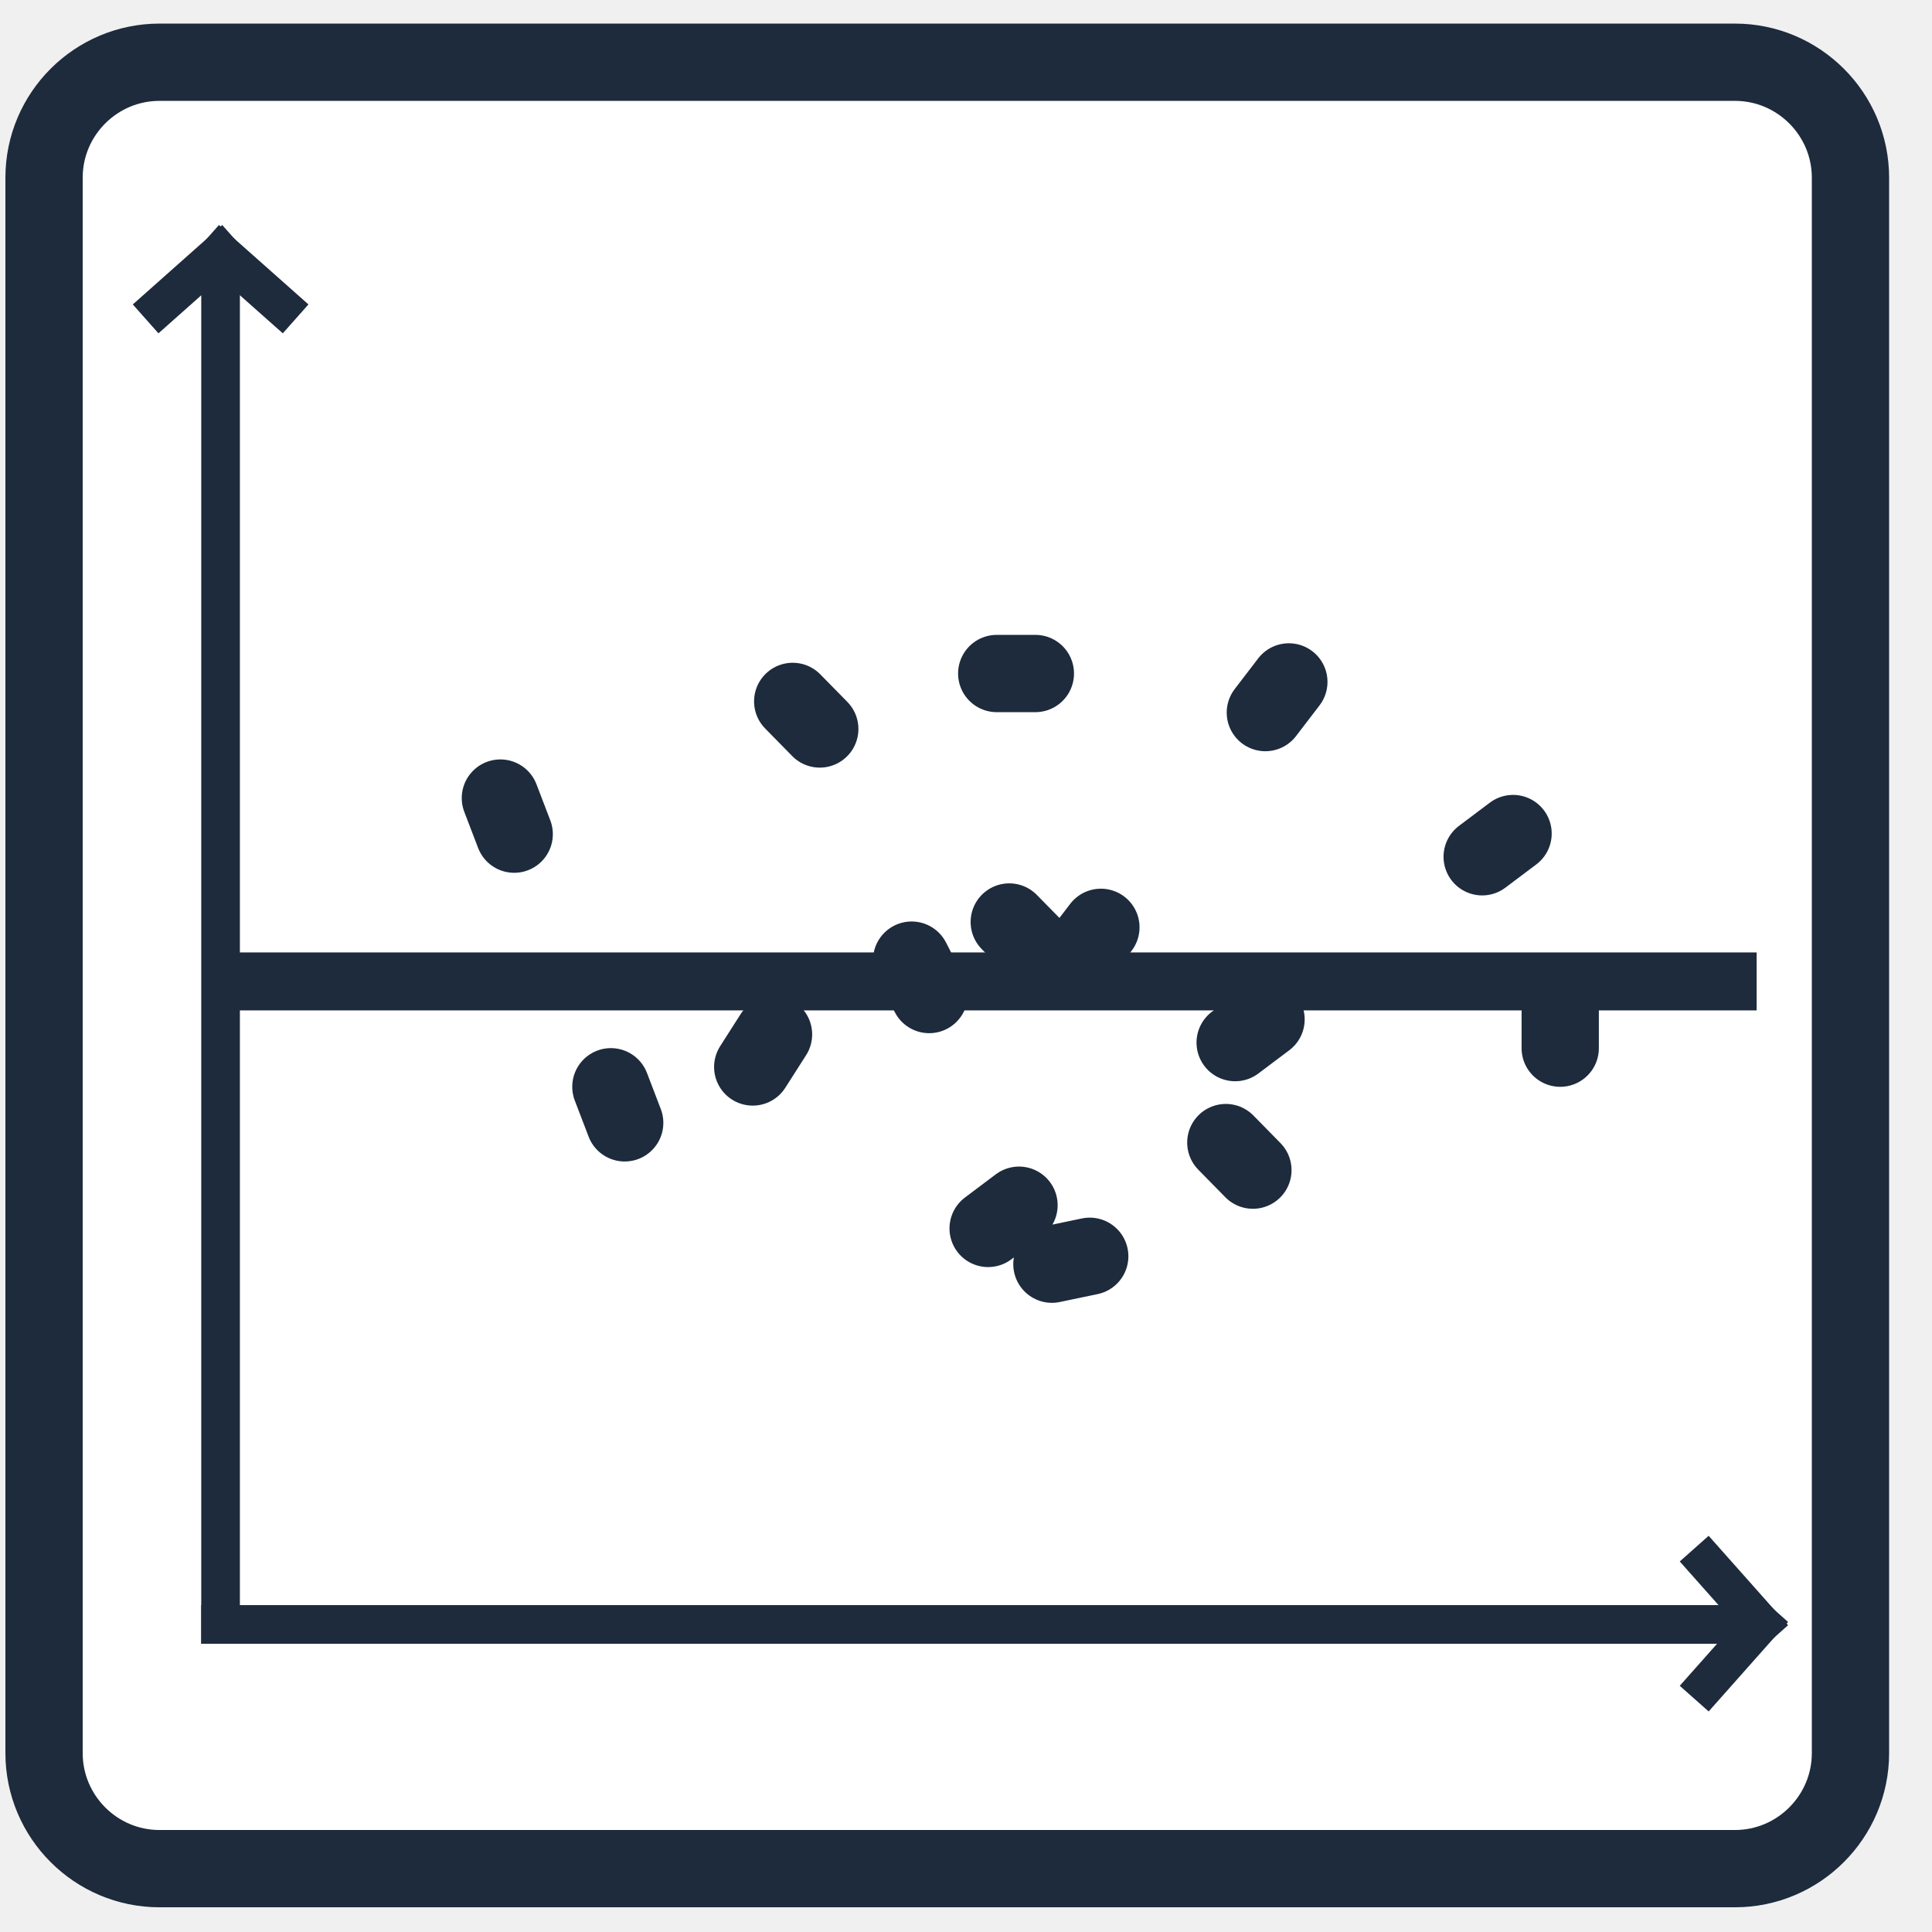
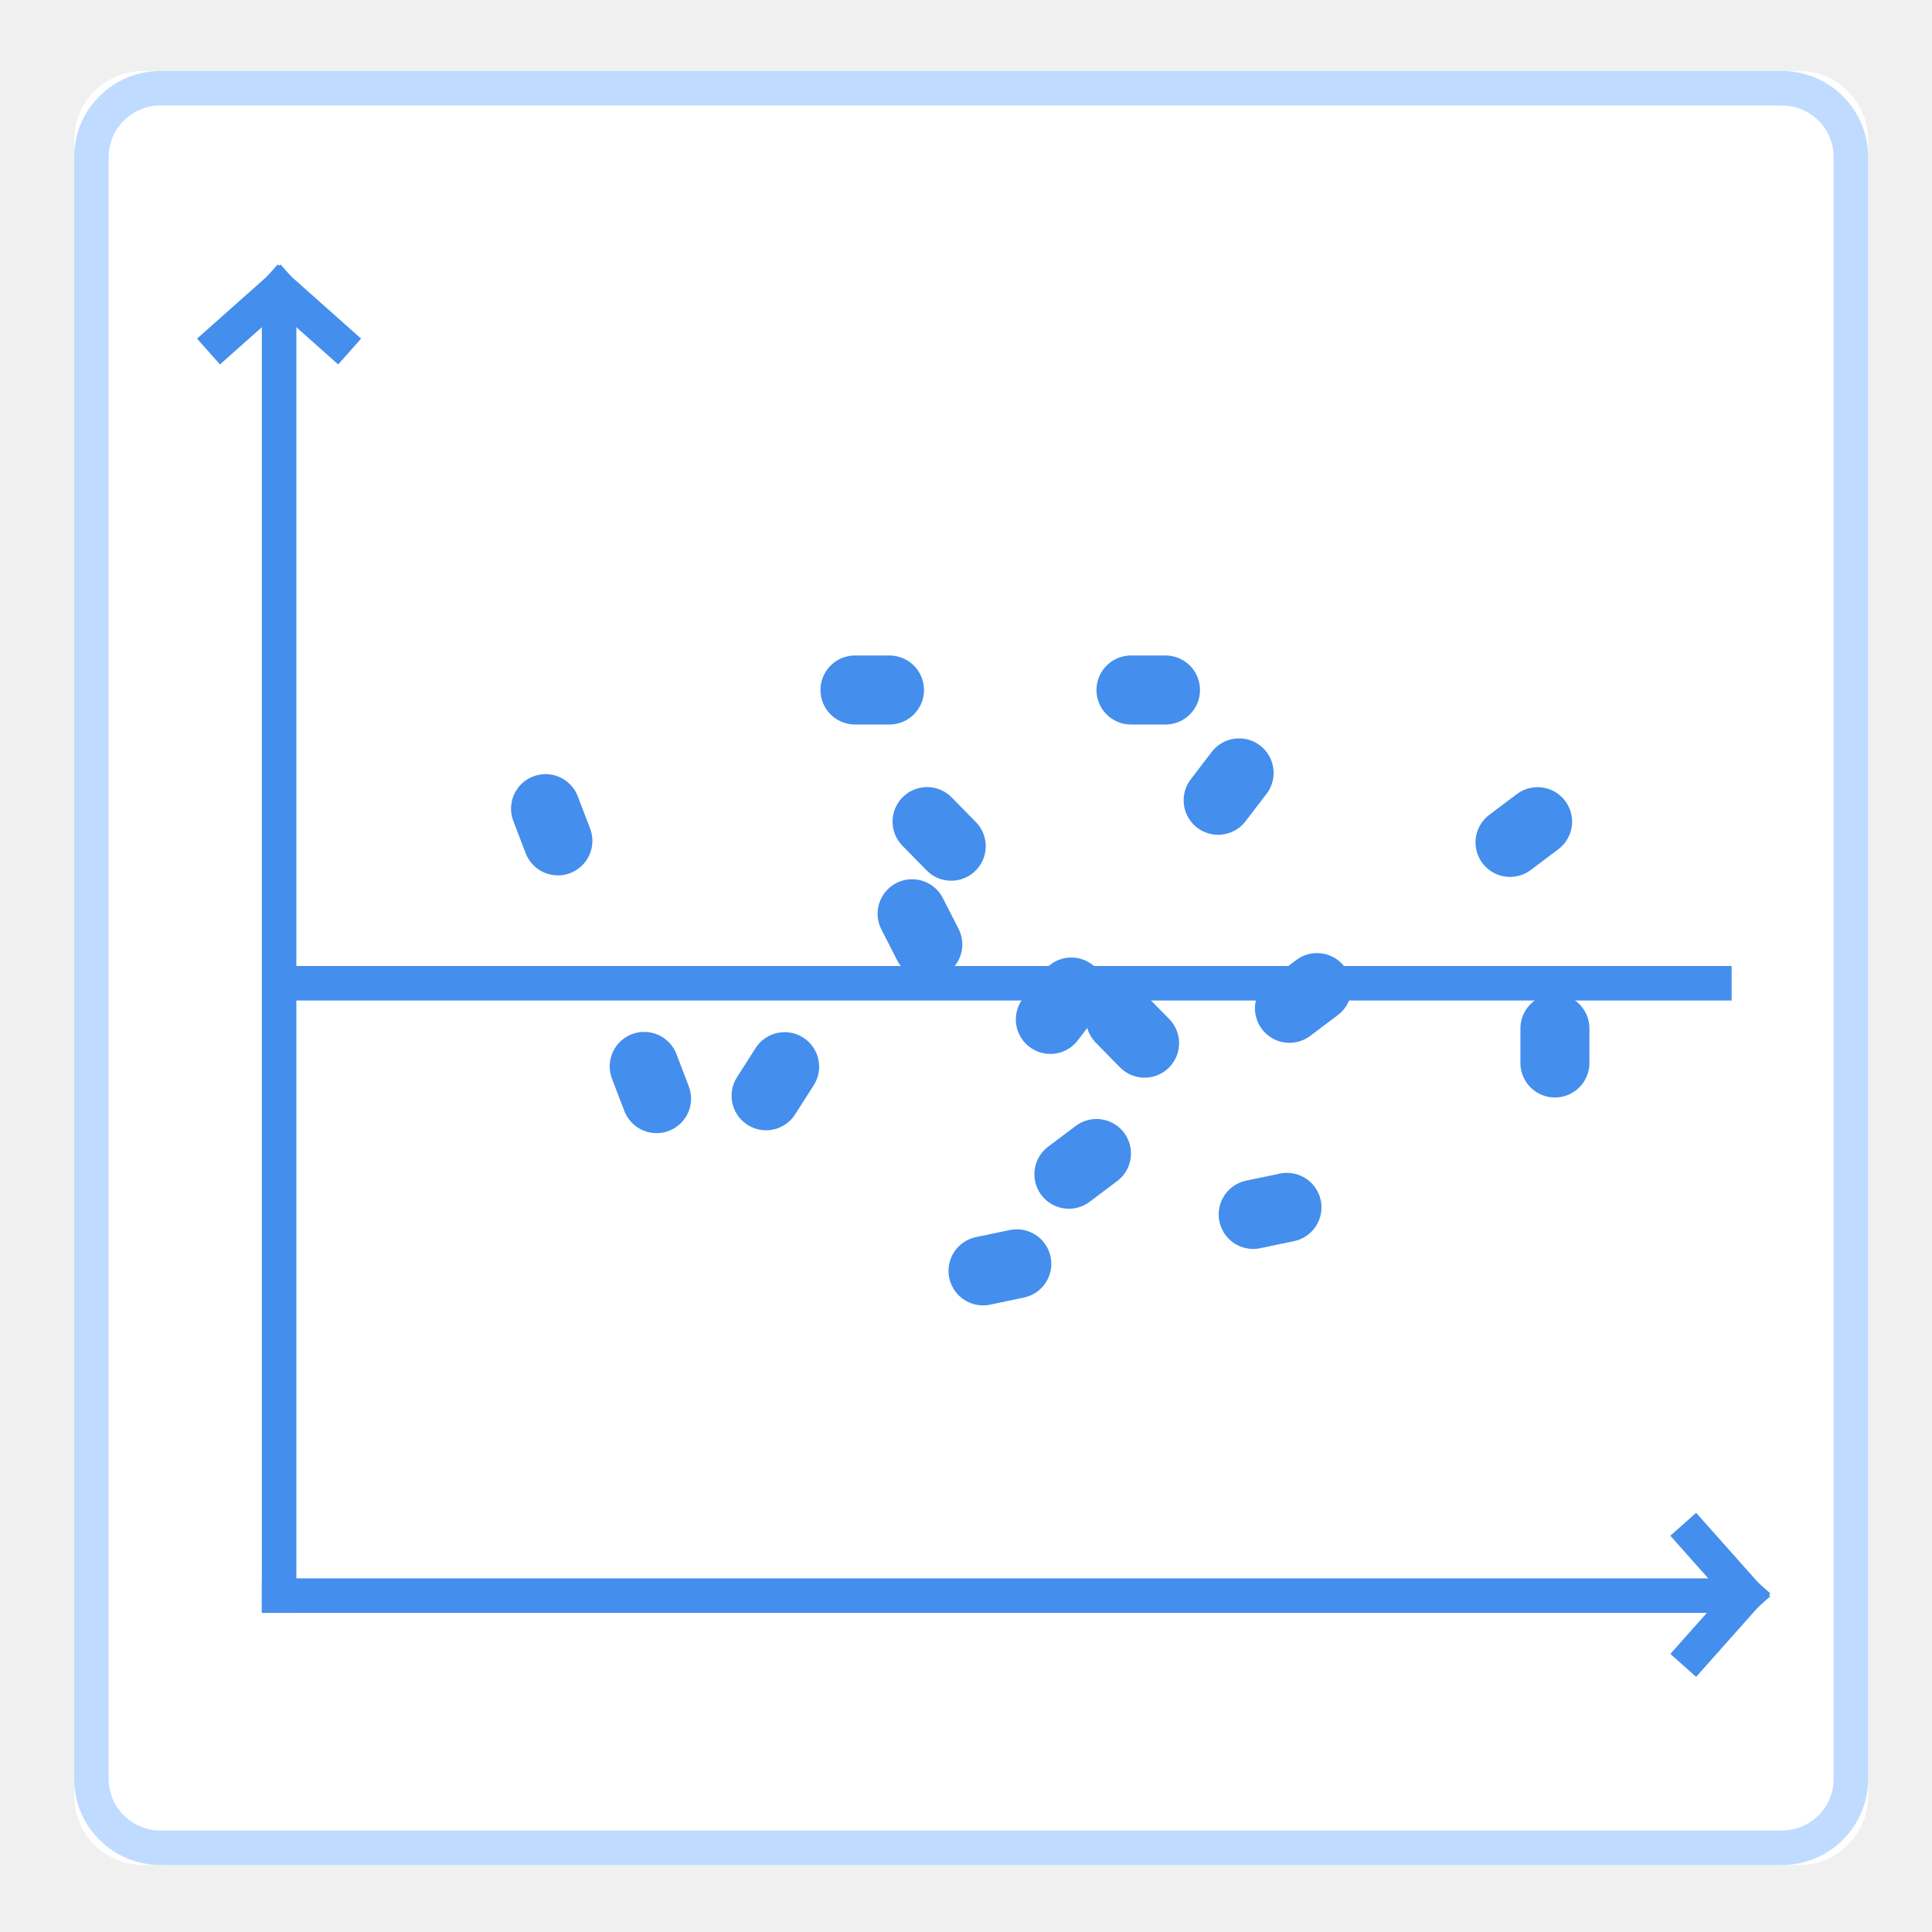
- <svg xmlns="http://www.w3.org/2000/svg" width="52px" height="52px" viewBox="0 0 30 30" version="1.1">
-   <g id="Page-2" stroke="none" stroke-width="1" fill="none" fill-rule="evenodd">
-     <g id="5-4-4-Model-Selection_Advanced-View_Model-Expand_ROC-Cure-Copy-3" transform="translate(-177, -360)" stroke="#1D2B3C">
-       <g id="Group-17" transform="translate(177, 313)">
-         <g id="iconResidual-Normal" transform="translate(0, 47.33333)">
-           <g>
-             <path d="M0.684,2.426 L0.684,26.889 C0.684,27.877 1.488,28.683 2.477,28.683 L26.94,28.683 C27.928,28.683 28.734,27.878 28.734,26.889 L28.734,2.426 C28.734,1.438 27.929,0.633 26.94,0.633 L2.477,0.633 C1.489,0.633 0.684,1.437 0.684,2.426 Z" id="Rectangle-7-Copy" stroke-width="1.2" fill="#FFFFFF" />
-             <g id="Arrow" transform="translate(2.25, 3.375)" stroke-linecap="square" stroke-width="0.6">
-               <path d="M1.175,0.209 L2.116,1.044" id="Line" />
-               <path d="M0.235,0.209 L1.175,1.044" id="Line-Copy-2" transform="translate(0.705269, 0.626671) scale(-1, 1) translate(-0.705269, -0.626671) " />
-             </g>
-             <g id="Arrow-Copy" transform="translate(26.70692, 25.10869) rotate(90) translate(-26.70692, -25.10869) translate(25.30067, 24.26494)" stroke-linecap="square" stroke-width="0.6">
-               <path d="M1.175,0.209 L2.116,1.044" id="Line" />
-               <path d="M0.235,0.209 L1.175,1.044" id="Line-Copy-2" transform="translate(0.705269, 0.626671) scale(-1, 1) translate(-0.705269, -0.626671) " />
-             </g>
-             <path d="M3.425,24.891 L26.934,24.891" id="Line" stroke-width="0.6" stroke-linecap="square" />
-             <path d="M3.425,24.891 L3.425,4.002" id="Line-Copy" stroke-width="0.6" stroke-linecap="square" />
-             <path d="M3.786,14.906 L26.827,14.906" id="Line-4" stroke-width="0.9" stroke-linecap="square" />
-             <path d="M7.77,12.059 L10.238,18.507 L13.53,13.349 L15.175,16.573 L20.113,10.125 L11.884,10.125 L20.113,18.507 L13.941,19.797 L24.227,12.059 L24.227,16.573" id="Path-4" stroke-width="1.2" stroke-linecap="round" stroke-linejoin="round" stroke-dasharray="0.6,4.2" />
-           </g>
+ <svg xmlns="http://www.w3.org/2000/svg" xmlns:xlink="http://www.w3.org/1999/xlink" width="56px" height="56px" viewBox="0 0 56 56" version="1.1">
+   <defs>
+     <rect id="path-1" x="0.149" y="0.058" width="52" height="52" rx="2" />
+   </defs>
+   <g id="20171114-Regression-AdvanceView2" stroke="none" stroke-width="1" fill="none" fill-rule="evenodd">
+     <g id="iconMR-Residual-Normal">
+       <g id="iconResidual-Normal" transform="translate(2, 2)">
+         <g id="Rectangle-7-Copy">
+           <use fill="#FFFFFF" fill-rule="evenodd" xlink:href="#path-1" />
+           <rect stroke="#BFDBFF" stroke-width="1" x="0.649" y="0.558" width="51" height="51" rx="2" />
        </g>
+         <g id="Arrow" transform="translate(4, 6)" stroke="#448EED" stroke-linecap="square">
+           <path d="M2.09,0.371 L3.761,1.857" id="Line" />
+           <path d="M0.418,0.371 L2.09,1.857" id="Line-Copy-2" transform="translate(1.253812, 1.114082) scale(-1, 1) translate(-1.253812, -1.114082) " />
+         </g>
+         <g id="Arrow-Copy" transform="translate(47.47897, 44.63767) rotate(90) translate(-47.47897, -44.63767) translate(44.97897, 43.13767)" stroke="#448EED" stroke-linecap="square">
+           <path d="M2.09,0.371 L3.761,1.857" id="Line" />
+           <path d="M0.418,0.371 L2.09,1.857" id="Line-Copy-2" transform="translate(1.253812, 1.114082) scale(-1, 1) translate(-1.253812, -1.114082) " />
+         </g>
+         <path d="M6.09,44.25 L47.883,44.25" id="Line" stroke="#448EED" stroke-linecap="square" />
+         <path d="M6.09,44.25 L6.09,7.114" id="Line-Copy" stroke="#448EED" stroke-linecap="square" />
+         <path d="M6.731,26.5 L47.692,26.5" id="Line-4" stroke="#448EED" stroke-linecap="square" />
+         <polyline id="Path-4" stroke="#448EED" stroke-width="2" stroke-linecap="round" stroke-linejoin="round" stroke-dasharray="1,7" points="13.813 21.439 18.201 32.902 24.053 23.731 26.979 29.463 35.756 18 21.127 18 35.756 32.902 24.784 35.194 43.07 21.439 43.07 29.463" />
      </g>
    </g>
  </g>
</svg>
